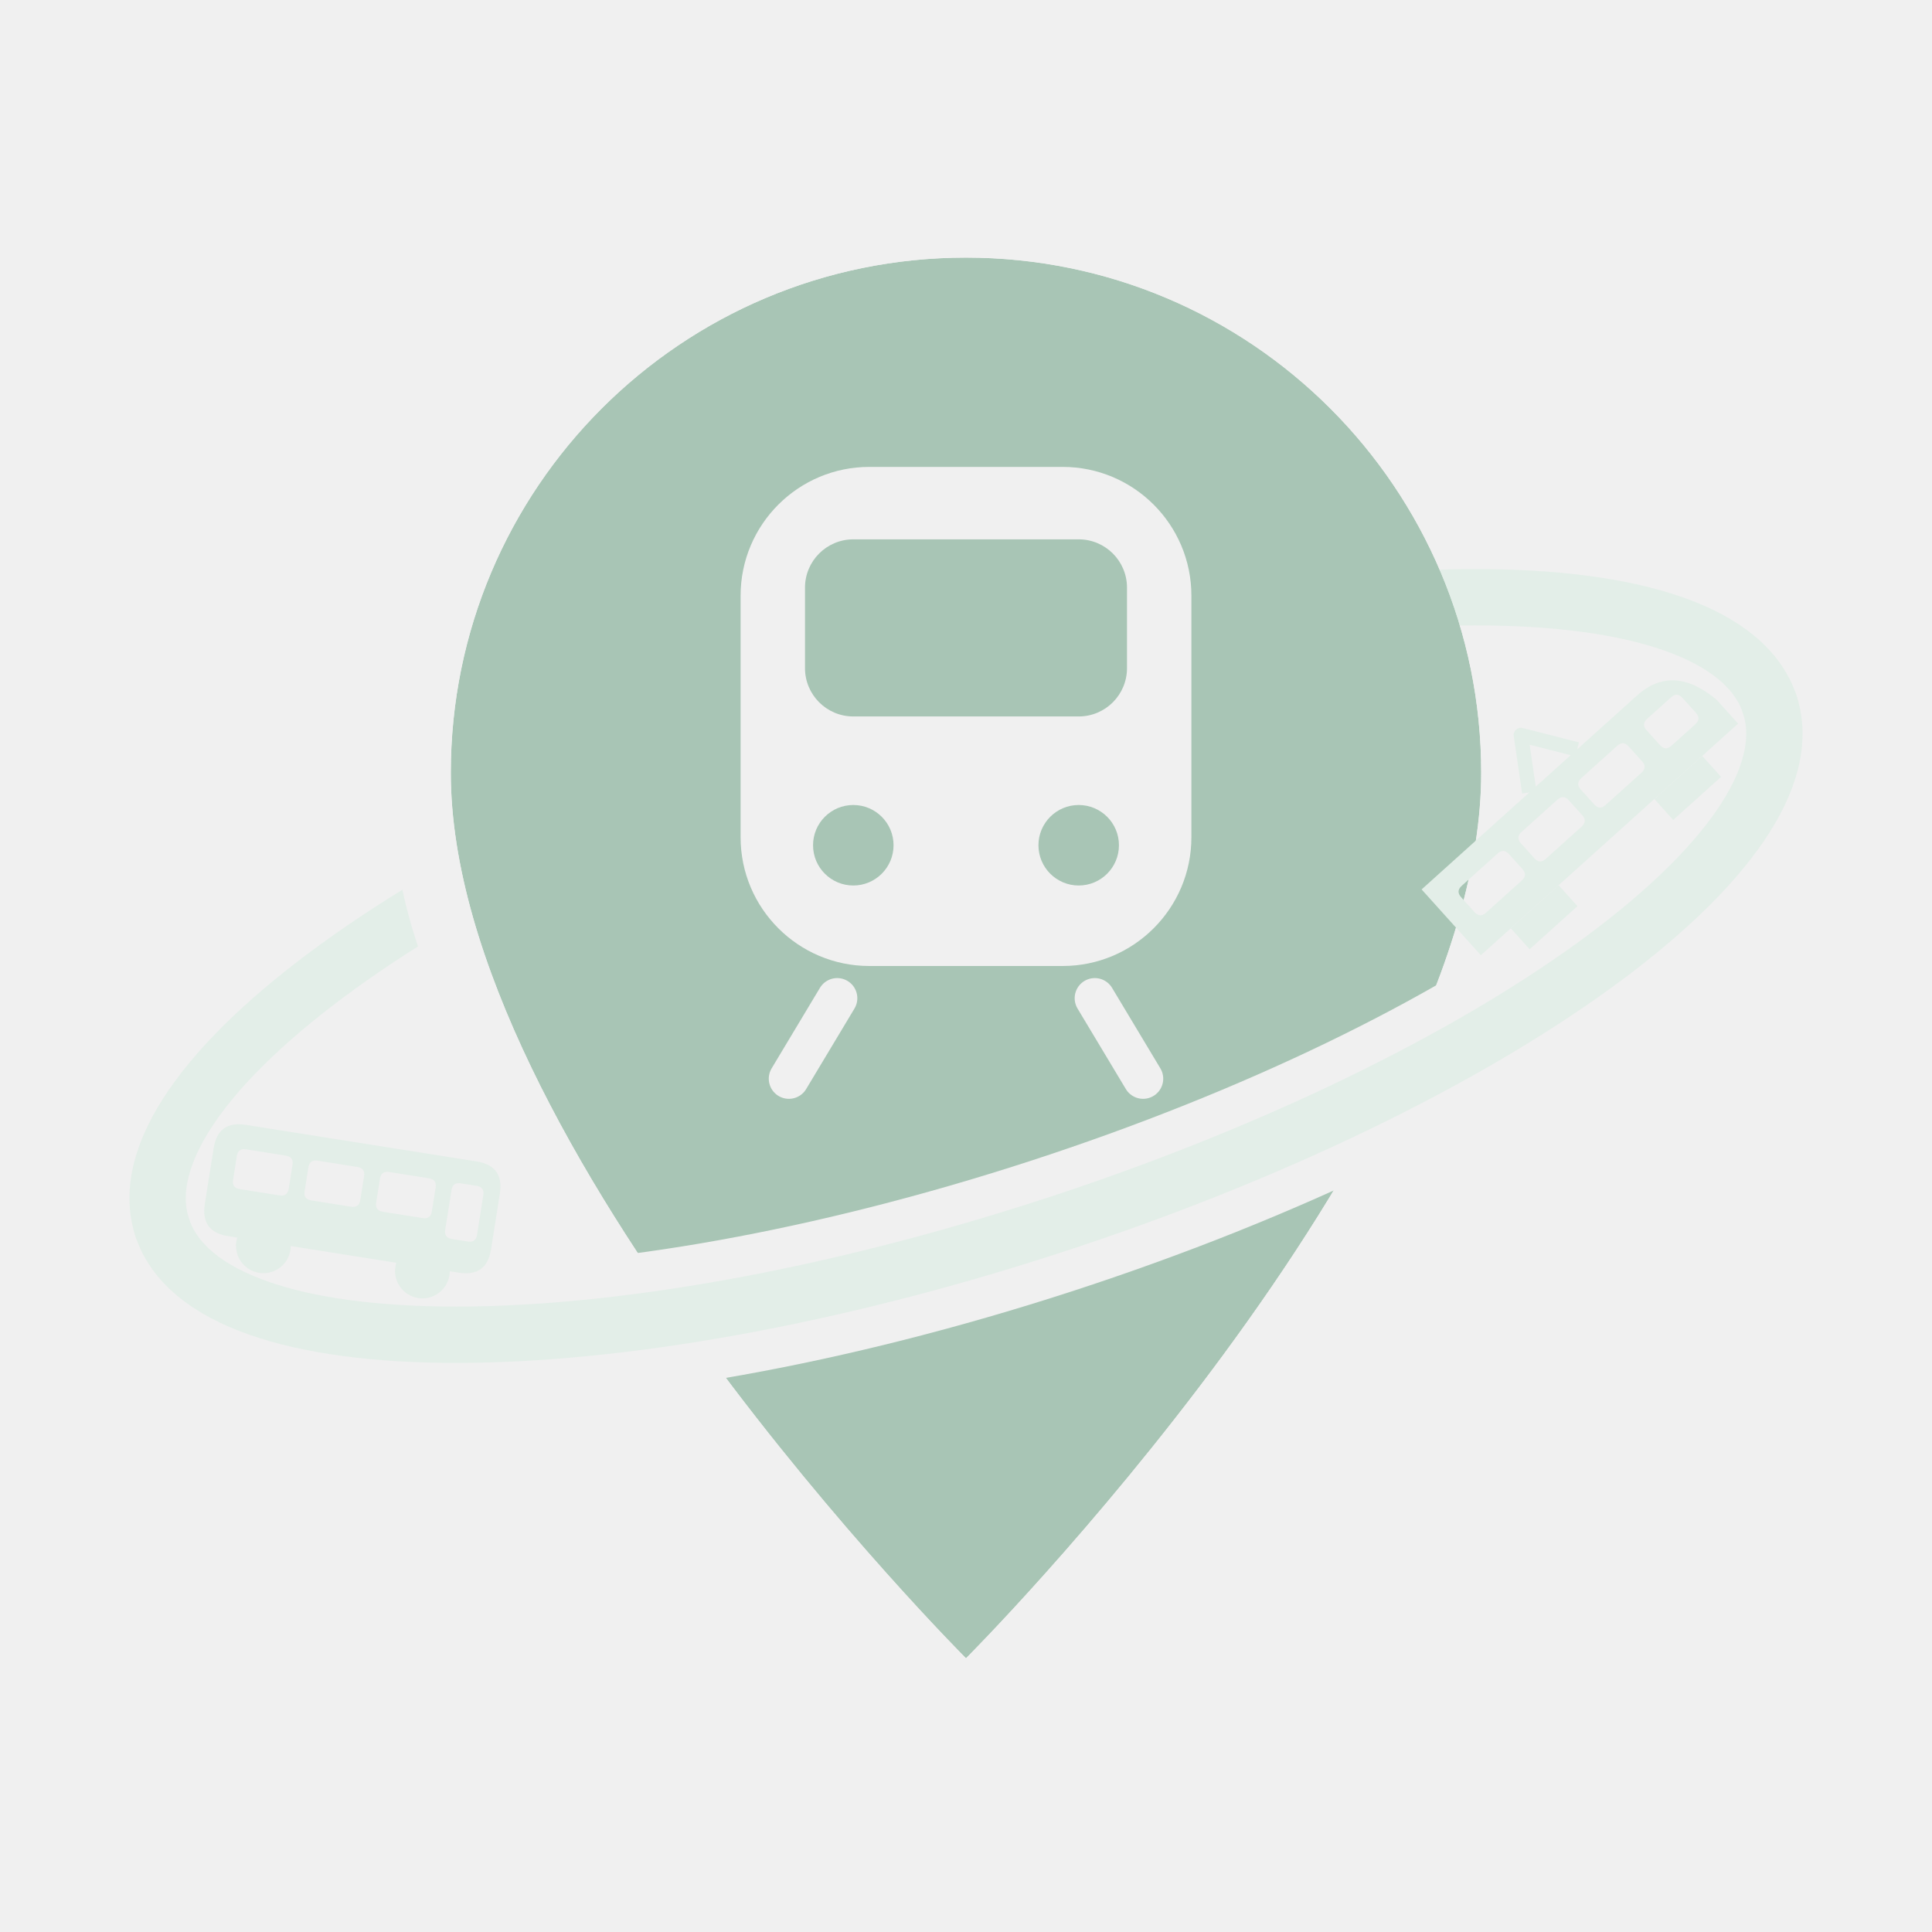
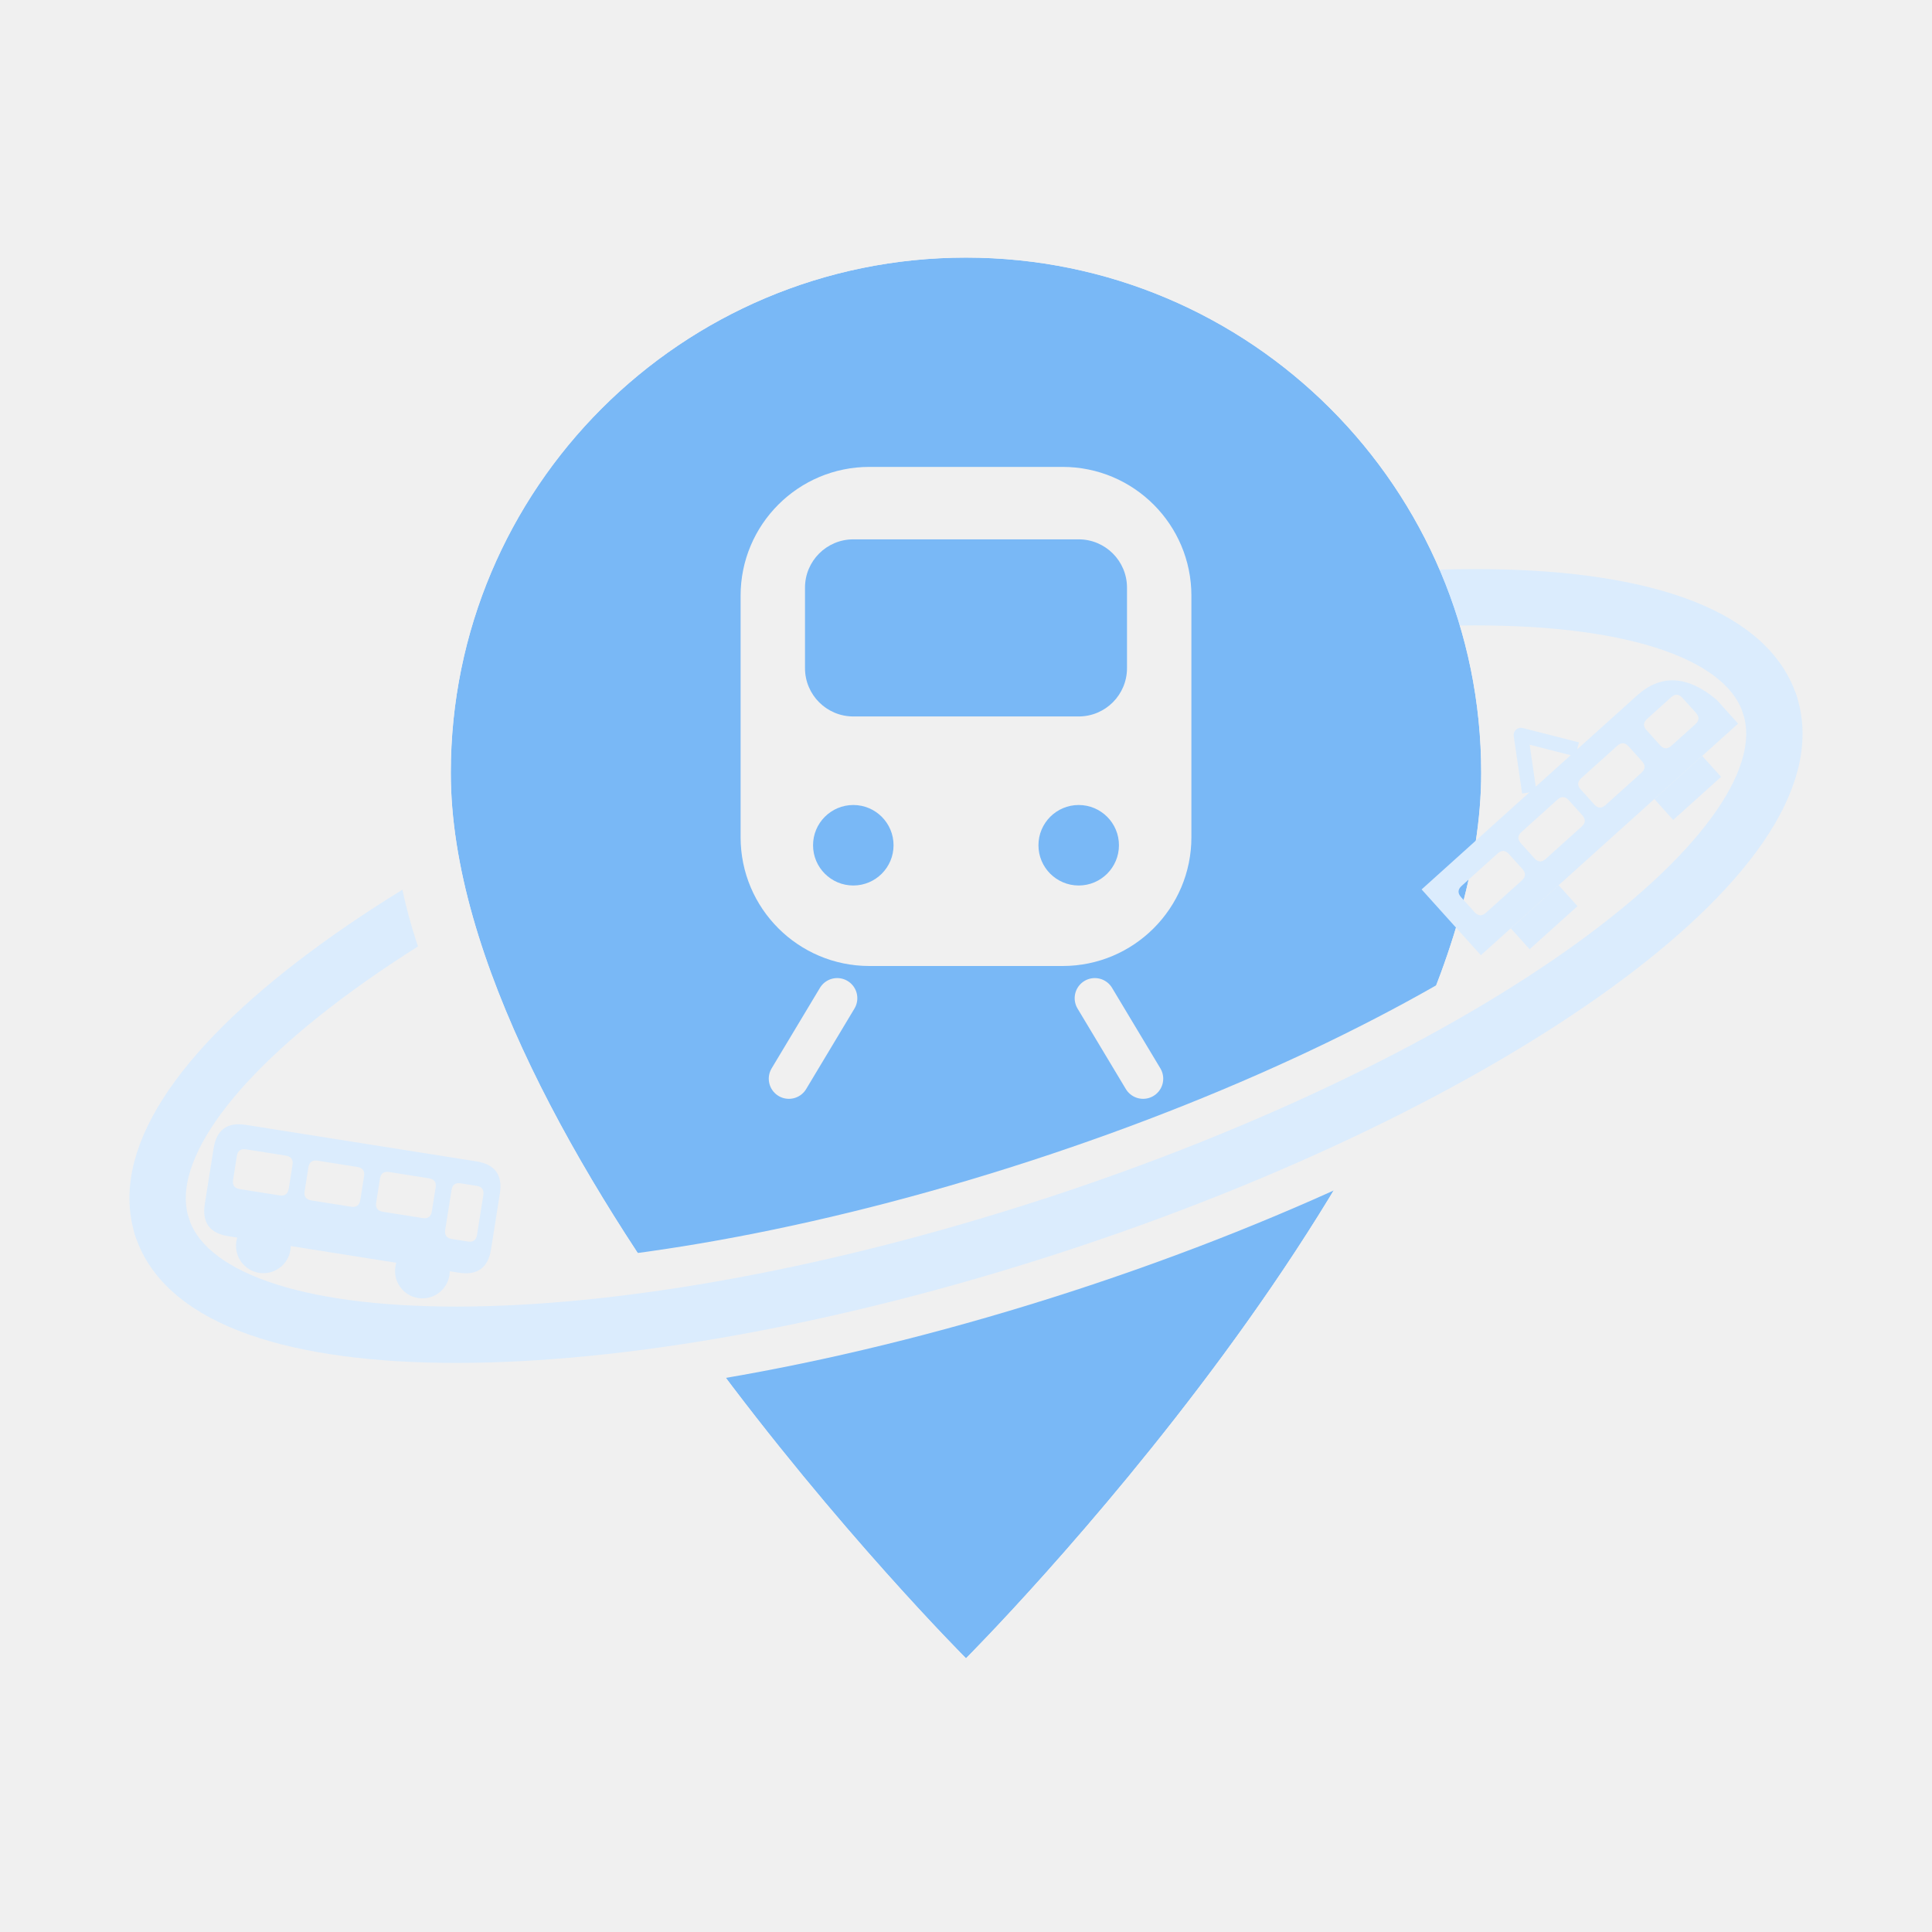
<svg xmlns="http://www.w3.org/2000/svg" viewBox="0 0 240 240" role="img" aria-label="NextStop">
  <defs>
    <mask id="dark-pin" maskUnits="userSpaceOnUse" x="0" y="0" width="240" height="240">
      <path d="M120 206C120 206 56 142 56 96A64 64 0 0 1 184 96C184 142 120 206 120 206Z" fill="#fff" />
      <rect x="92" y="58" width="56" height="62" rx="16" fill="#000" />
      <rect x="100" y="67" width="40" height="22" rx="6" fill="#fff" />
      <circle cx="106" cy="105" r="5" fill="#fff" />
      <circle cx="134" cy="105" r="5" fill="#fff" />
      <path d="M104 124L98 134M136 124L142 134" stroke="#000" stroke-width="5" stroke-linecap="round" />
      <path d="M225 120A105 34 0 0 1 15 120" transform="rotate(-18 120 120)" fill="none" stroke="#000" stroke-width="17" />
    </mask>
    <mask id="dark-back" maskUnits="userSpaceOnUse" x="0" y="0" width="240" height="240">
      <rect width="240" height="240" fill="#fff" />
      <path d="M120 206C120 206 56 142 56 96A64 64 0 0 1 184 96C184 142 120 206 120 206Z" fill="#000" />
    </mask>
  </defs>
-   <path d="M15 120A105 34 0 0 1 225 120" transform="rotate(-18 120 120)" fill="none" stroke="#E3EEE8" stroke-width="7" stroke-linecap="round" mask="url(#dark-back)" />
-   <path d="M120 206C120 206 56 142 56 96A64 64 0 0 1 184 96C184 142 120 206 120 206Z" fill="#A8C5B5" mask="url(#dark-pin)" />
+   <path d="M15 120A105 34 0 0 1 225 120" transform="rotate(-18 120 120)" fill="none" stroke="#DBECFD" stroke-width="7" stroke-linecap="round" mask="url(#dark-back)" />
+   <path d="M120 206C120 206 56 142 56 96A64 64 0 0 1 184 96C184 142 120 206 120 206Z" fill="#79B8F6" mask="url(#dark-pin)" />
  <g transform="rotate(-18 120 120)">
-     <path d="M225 120A105 34 0 0 1 15 120" fill="none" stroke="#E3EEE8" stroke-width="7" stroke-linecap="round" />
-     <g fill="#E3EEE8" fill-rule="evenodd">
+     <path d="M225 120A105 34 0 0 1 15 120" fill="none" stroke="#DBECFD" stroke-width="7" stroke-linecap="round" />
+     <g fill="#DBECFD" fill-rule="evenodd">
      <g transform="translate(31.3 138.2) rotate(27.0) translate(0 -3)">
        <path d="M-14.5 -20H14.5Q18 -20 18 -16.5V-9.5Q18 -6 14.5 -6H-14.5Q-18 -6 -18 -9.5V-16.5Q-18 -20 -14.5 -20ZM-14 -17H-9Q-8 -17 -8 -16V-13Q-8 -12 -9 -12H-14Q-15 -12 -15 -13V-16Q-15 -17 -14 -17ZM-5 -17H0Q1 -17 1 -16V-13Q1 -12 0 -12H-5Q-6 -12 -6 -13V-16Q-6 -17 -5 -17ZM4 -17H9Q10 -17 10 -16V-13Q10 -12 9 -12H4Q3 -12 3 -13V-16Q3 -17 4 -17ZM13 -17H15Q16 -17 16 -16V-11Q16 -10 15 -10H13Q12 -10 12 -11V-16Q12 -17 13 -17Z" />
        <circle cx="-10" cy="-5.5" r="3.4" />
        <circle cx="10" cy="-5.5" r="3.4" />
      </g>
      <g transform="translate(204.9 140.0) rotate(-24.0) translate(0 -3)">
-         <path d="M-3 -19L1 -25L5 -19" fill="none" stroke="#E3EEE8" stroke-width="1.8" stroke-linejoin="round" />
+         <path d="M-3 -19L1 -25L5 -19" fill="none" stroke="#DBECFD" stroke-width="1.8" stroke-linejoin="round" />
        <path d="M-21 -19H15Q21 -19 22 -12V-8H-21ZM-17 -16H-11Q-10 -16 -10 -15V-12.5Q-10 -11.5 -11 -11.5H-17Q-18 -11.5 -18 -12.5V-15Q-18 -16 -17 -16ZM-7 -16H-1Q0 -16 0 -15V-12.5Q0 -11.5 -1 -11.5H-7Q-8 -11.5 -8 -12.5V-15Q-8 -16 -7 -16ZM3 -16H9Q10 -16 10 -15V-12.5Q10 -11.5 9 -11.5H3Q2 -11.5 2 -12.5V-15Q2 -16 3 -16ZM14 -16H18Q19 -16 19 -15V-12.5Q19 -11.5 18 -11.5H14Q13 -11.5 13 -12.5V-15Q13 -16 14 -16Z" />
        <rect x="-16" y="-8" width="8" height="3.5" />
        <rect x="8" y="-8" width="8" height="3.5" />
      </g>
    </g>
  </g>
</svg>
